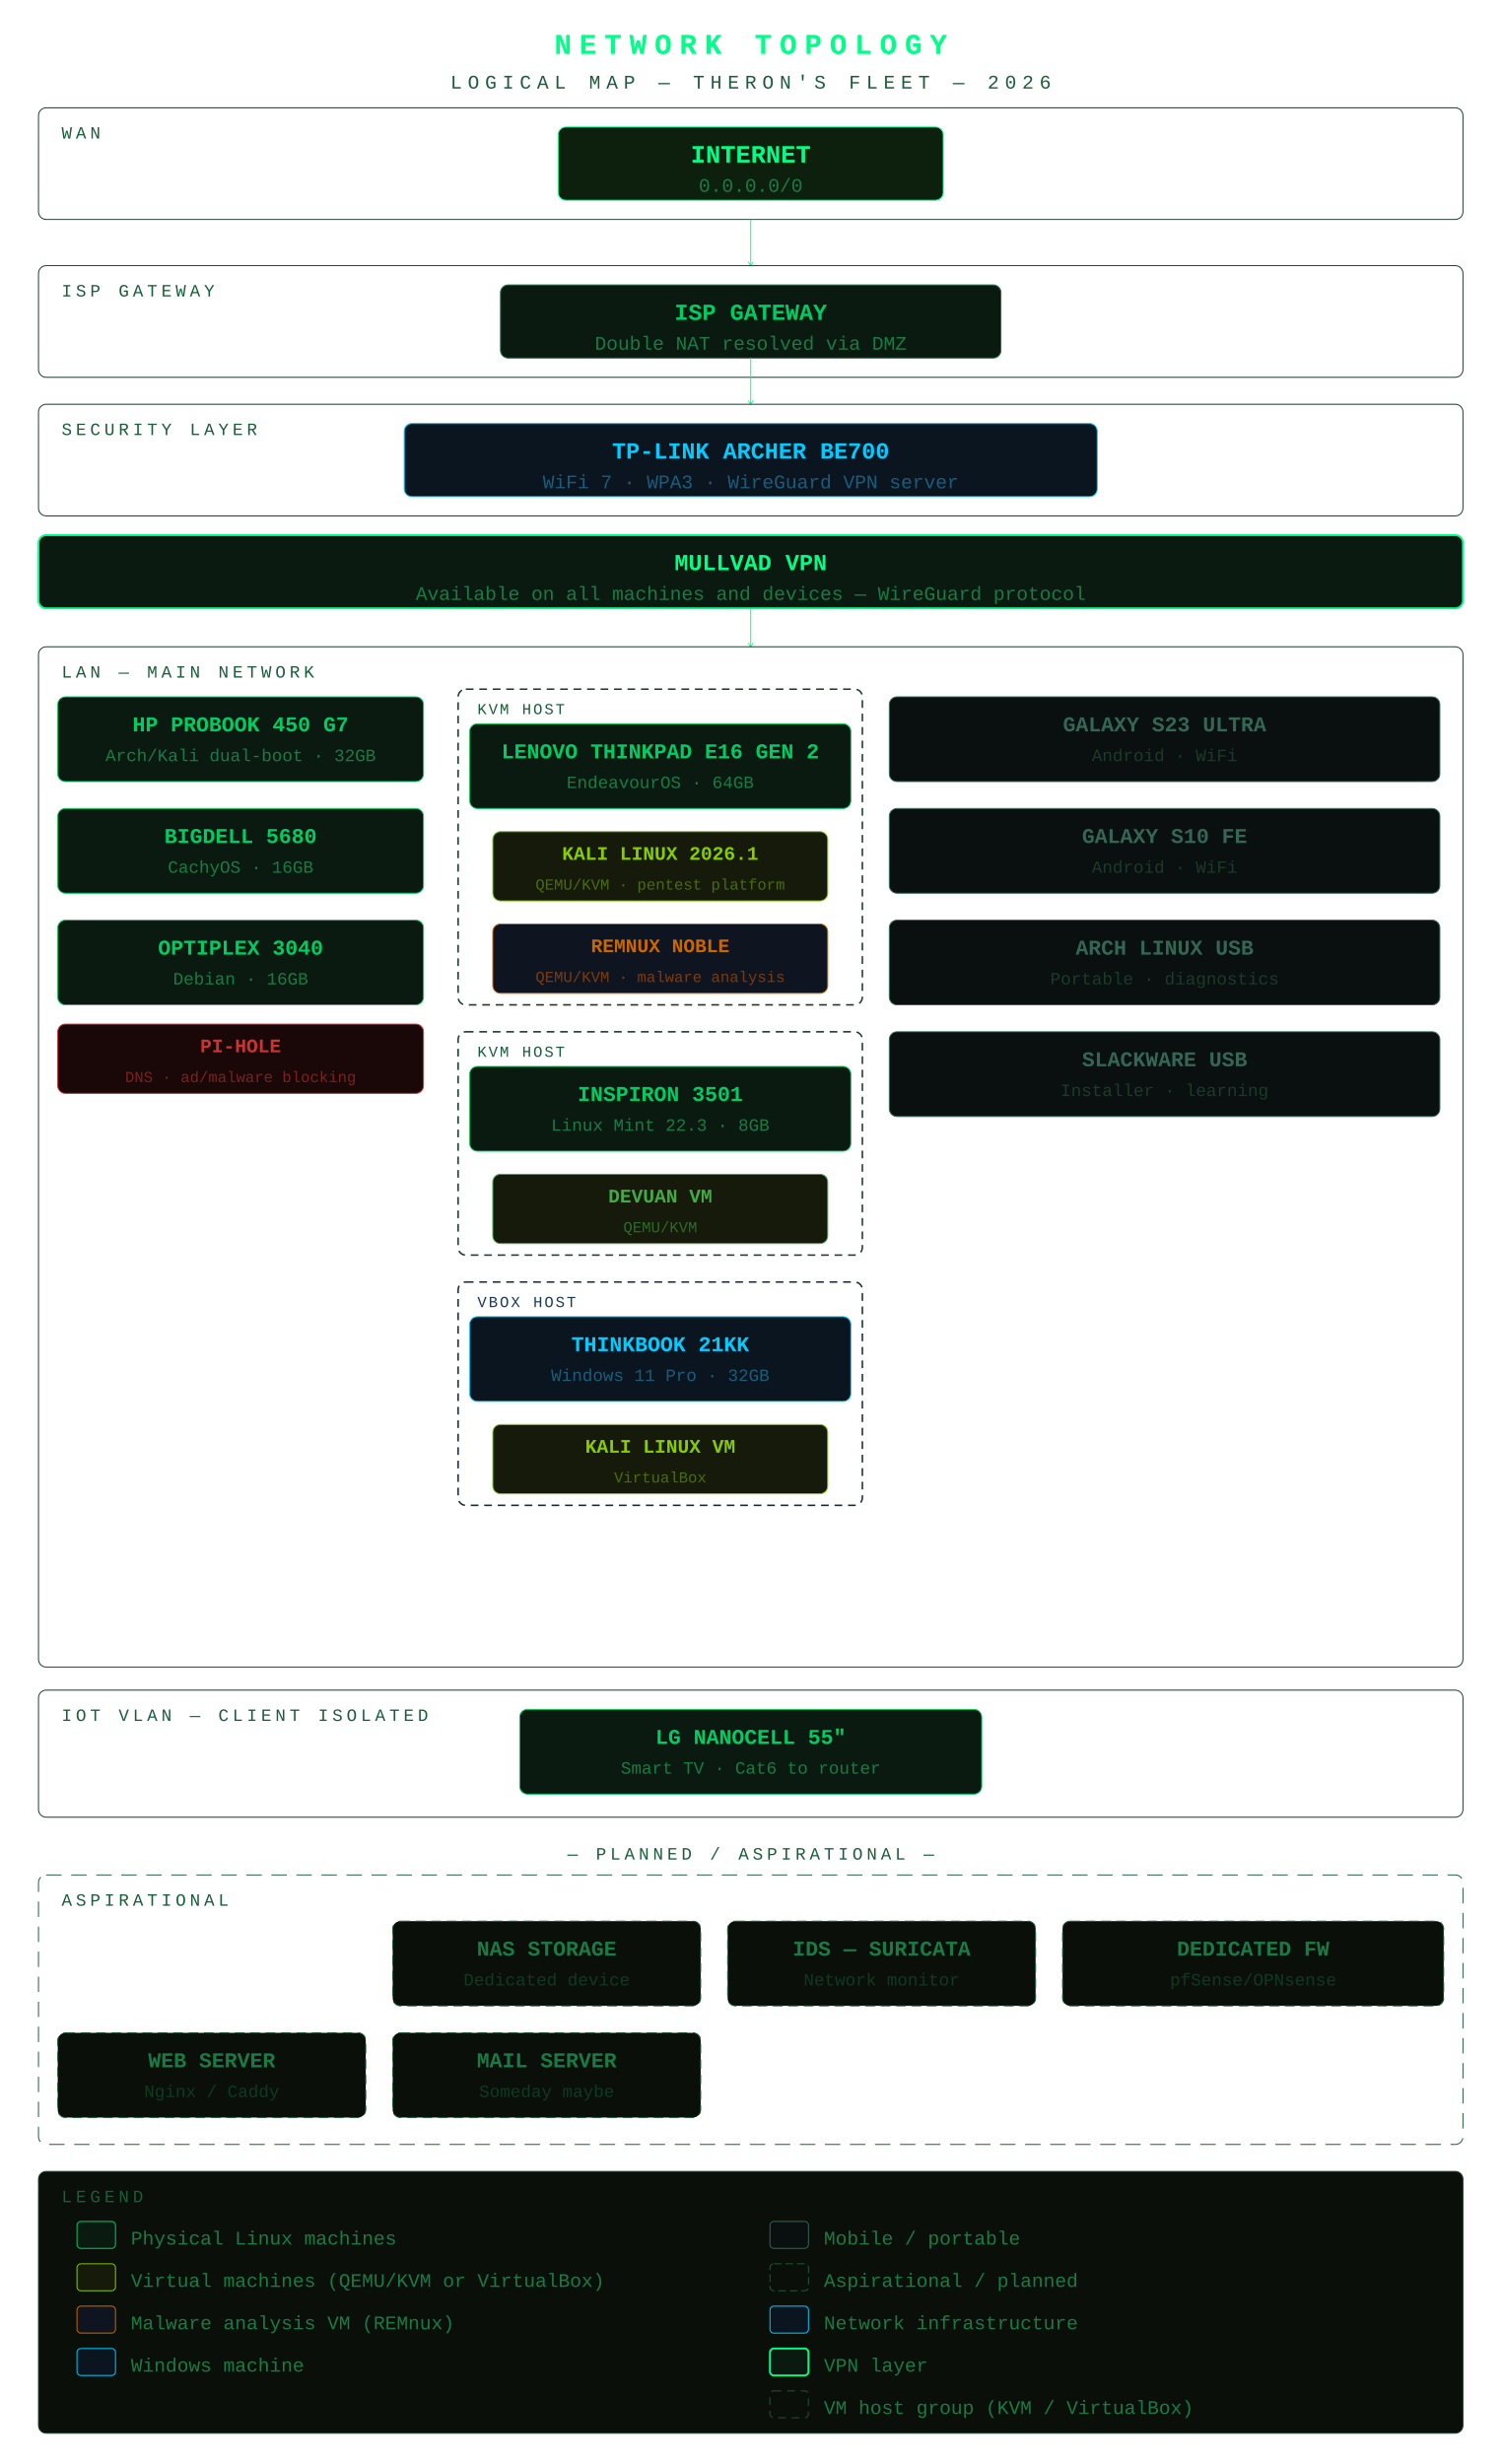
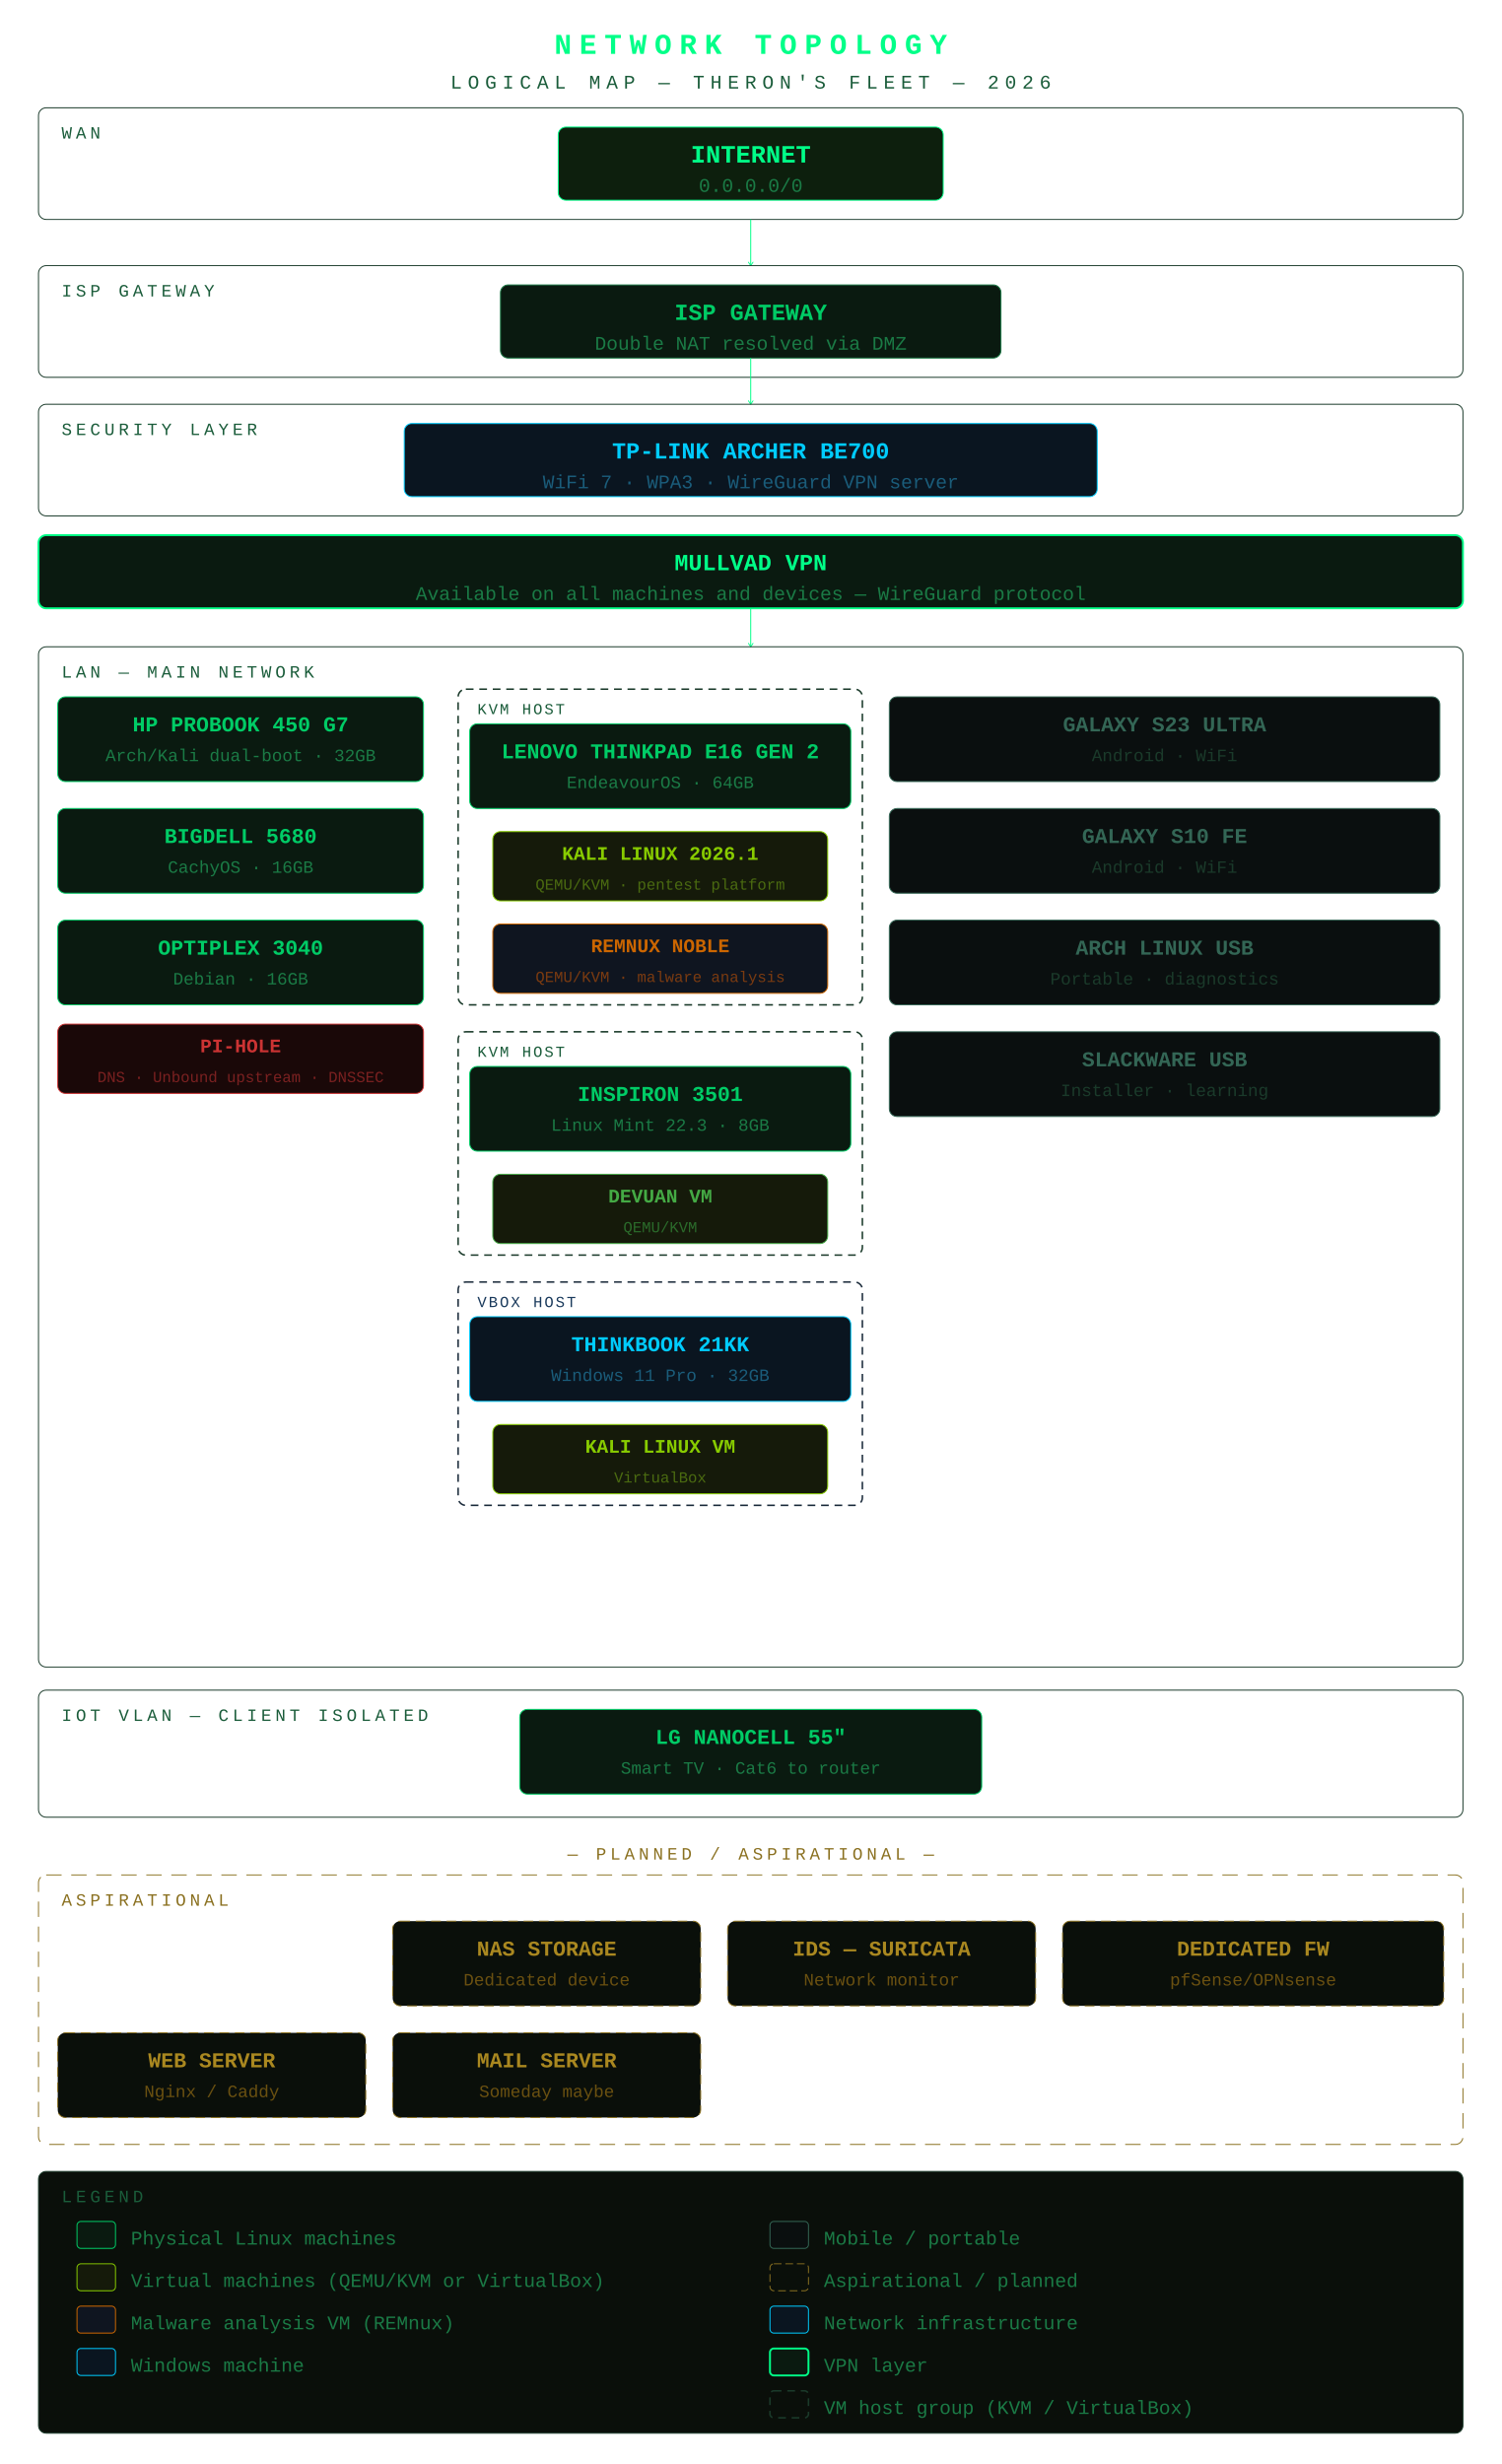
<svg xmlns="http://www.w3.org/2000/svg" width="100%" viewBox="0 0 780 1280" style="background:#0a0f0a;border-radius:8px">
  <defs>
    <marker id="arrow" viewBox="0 0 10 10" refX="8" refY="5" markerWidth="6" markerHeight="6" orient="auto-start-reverse">
      <path d="M2 1L8 5L2 9" fill="none" stroke="context-stroke" stroke-width="1.5" stroke-linecap="round" stroke-linejoin="round" />
    </marker>
  </defs>
  <text font-family="'Courier New',monospace" font-size="15" font-weight="bold" fill="#00ff88" x="390" y="28" text-anchor="middle" letter-spacing="4">NETWORK TOPOLOGY</text>
  <text font-family="'Courier New',monospace" font-size="10" fill="#1a5c3a" x="390" y="46" text-anchor="middle" letter-spacing="3">LOGICAL MAP — THERON'S FLEET — 2026</text>
  <rect x="20" y="56" width="740" height="58" rx="4" fill="none" stroke="#1a3a2a" stroke-width="0.5" />
  <text font-family="'Courier New',monospace" font-size="9" fill="#1a5c3a" x="32" y="72" letter-spacing="2">WAN</text>
  <rect x="290" y="66" width="200" height="38" rx="4" fill="#0d1f0d" stroke="#00ff88" stroke-width="0.5" />
  <text font-family="'Courier New',monospace" font-size="13" font-weight="bold" fill="#00ff88" x="390" y="81" text-anchor="middle" dominant-baseline="central">INTERNET</text>
  <text font-family="'Courier New',monospace" font-size="10" fill="#1a7a45" x="390" y="97" text-anchor="middle" dominant-baseline="central">0.0.0.0/0</text>
  <line x1="390" y1="114" x2="390" y2="138" stroke="#00ff88" stroke-width="0.5" marker-end="url(#arrow)" />
  <rect x="20" y="138" width="740" height="58" rx="4" fill="none" stroke="#1a3a2a" stroke-width="0.5" />
  <text font-family="'Courier New',monospace" font-size="9" fill="#1a5c3a" x="32" y="154" letter-spacing="2">ISP GATEWAY</text>
  <rect x="260" y="148" width="260" height="38" rx="4" fill="#0a1a10" stroke="#1a7a45" stroke-width="0.5" />
  <text font-family="'Courier New',monospace" font-size="12" font-weight="bold" fill="#00cc66" x="390" y="163" text-anchor="middle" dominant-baseline="central">ISP GATEWAY</text>
  <text font-family="'Courier New',monospace" font-size="10" fill="#1a7a45" x="390" y="179" text-anchor="middle" dominant-baseline="central">Double NAT resolved via DMZ</text>
  <line x1="390" y1="186" x2="390" y2="210" stroke="#00ff88" stroke-width="0.5" marker-end="url(#arrow)" />
  <rect x="20" y="210" width="740" height="58" rx="4" fill="none" stroke="#1a3a2a" stroke-width="0.5" />
  <text font-family="'Courier New',monospace" font-size="9" fill="#1a5c3a" x="32" y="226" letter-spacing="2">SECURITY LAYER</text>
  <rect x="210" y="220" width="360" height="38" rx="4" fill="#0a1520" stroke="#00ccff" stroke-width="0.5" />
  <text font-family="'Courier New',monospace" font-size="12" font-weight="bold" fill="#00ccff" x="390" y="235" text-anchor="middle" dominant-baseline="central">TP-LINK ARCHER BE700</text>
  <text font-family="'Courier New',monospace" font-size="10" fill="#1a5c7a" x="390" y="251" text-anchor="middle" dominant-baseline="central">WiFi 7 · WPA3 · WireGuard VPN server</text>
  <rect x="20" y="278" width="740" height="38" rx="4" fill="#0a1a10" stroke="#00ff88" stroke-width="1" />
  <text font-family="'Courier New',monospace" font-size="12" font-weight="bold" fill="#00ff88" x="390" y="293" text-anchor="middle" dominant-baseline="central">MULLVAD VPN</text>
  <text font-family="'Courier New',monospace" font-size="10" fill="#1a7a45" x="390" y="309" text-anchor="middle" dominant-baseline="central">Available on all machines and devices — WireGuard protocol</text>
  <line x1="390" y1="316" x2="390" y2="336" stroke="#00ff88" stroke-width="0.5" marker-end="url(#arrow)" />
  <rect x="20" y="336" width="740" height="530" rx="4" fill="none" stroke="#1a3a2a" stroke-width="0.5" />
  <text font-family="'Courier New',monospace" font-size="9" fill="#1a5c3a" x="32" y="352" letter-spacing="2">LAN — MAIN NETWORK</text>
  <rect x="30" y="362" width="190" height="44" rx="4" fill="#0a1a10" stroke="#00cc66" stroke-width="0.5" />
  <text font-family="'Courier New',monospace" font-size="11" font-weight="bold" fill="#00cc66" x="125" y="377" text-anchor="middle" dominant-baseline="central">HP PROBOOK 450 G7</text>
  <text font-family="'Courier New',monospace" font-size="9" fill="#1a7a45" x="125" y="393" text-anchor="middle" dominant-baseline="central">Arch/Kali dual-boot · 32GB</text>
  <rect x="30" y="420" width="190" height="44" rx="4" fill="#0a1a10" stroke="#00cc66" stroke-width="0.5" />
  <text font-family="'Courier New',monospace" font-size="11" font-weight="bold" fill="#00cc66" x="125" y="435" text-anchor="middle" dominant-baseline="central">BIGDELL 5680</text>
  <text font-family="'Courier New',monospace" font-size="9" fill="#1a7a45" x="125" y="451" text-anchor="middle" dominant-baseline="central">CachyOS · 16GB</text>
  <rect x="30" y="478" width="190" height="44" rx="4" fill="#0a1a10" stroke="#00cc66" stroke-width="0.5" />
  <text font-family="'Courier New',monospace" font-size="11" font-weight="bold" fill="#00cc66" x="125" y="493" text-anchor="middle" dominant-baseline="central">OPTIPLEX 3040</text>
  <text font-family="'Courier New',monospace" font-size="9" fill="#1a7a45" x="125" y="509" text-anchor="middle" dominant-baseline="central">Debian · 16GB</text>
  <rect x="30" y="532" width="190" height="36" rx="4" fill="#1a0808" stroke="#cc3333" stroke-width="0.5" />
  <text font-family="'Courier New',monospace" font-size="10" font-weight="bold" fill="#cc3333" x="125" y="544" text-anchor="middle" dominant-baseline="central">PI-HOLE</text>
-   <text font-family="'Courier New',monospace" font-size="8" fill="#7a2020" x="125" y="560" text-anchor="middle" dominant-baseline="central">DNS · ad/malware blocking</text>
+   <text font-family="'Courier New',monospace" font-size="8" fill="#7a2020" x="125" y="560" text-anchor="middle" dominant-baseline="central">DNS · Unbound upstream · DNSSEC</text>
  <rect x="238" y="358" width="210" height="164" rx="4" fill="none" stroke="#1a3a2a" stroke-width="0.8" stroke-dasharray="4 3" />
  <text font-family="'Courier New',monospace" font-size="8" fill="#1a5c3a" x="248" y="371" letter-spacing="1">KVM HOST</text>
  <rect x="244" y="376" width="198" height="44" rx="4" fill="#0a1a10" stroke="#00cc66" stroke-width="0.5" />
  <text font-family="'Courier New',monospace" font-size="11" font-weight="bold" fill="#00cc66" x="343" y="391" text-anchor="middle" dominant-baseline="central">LENOVO THINKPAD E16 GEN 2</text>
  <text font-family="'Courier New',monospace" font-size="9" fill="#1a7a45" x="343" y="407" text-anchor="middle" dominant-baseline="central">EndeavourOS · 64GB</text>
  <rect x="256" y="432" width="174" height="36" rx="4" fill="#151a0a" stroke="#88cc00" stroke-width="0.5" />
  <text font-family="'Courier New',monospace" font-size="10" font-weight="bold" fill="#88cc00" x="343" y="444" text-anchor="middle" dominant-baseline="central">KALI LINUX 2026.1</text>
  <text font-family="'Courier New',monospace" font-size="8" fill="#4a6a10" x="343" y="460" text-anchor="middle" dominant-baseline="central">QEMU/KVM · pentest platform</text>
  <rect x="256" y="480" width="174" height="36" rx="4" fill="#0f1520" stroke="#cc6600" stroke-width="0.5" />
  <text font-family="'Courier New',monospace" font-size="10" font-weight="bold" fill="#cc6600" x="343" y="492" text-anchor="middle" dominant-baseline="central">REMNUX NOBLE</text>
  <text font-family="'Courier New',monospace" font-size="8" fill="#7a3a10" x="343" y="508" text-anchor="middle" dominant-baseline="central">QEMU/KVM · malware analysis</text>
  <rect x="238" y="536" width="210" height="116" rx="4" fill="none" stroke="#1a3a2a" stroke-width="0.8" stroke-dasharray="4 3" />
  <text font-family="'Courier New',monospace" font-size="8" fill="#1a5c3a" x="248" y="549" letter-spacing="1">KVM HOST</text>
  <rect x="244" y="554" width="198" height="44" rx="4" fill="#0a1a10" stroke="#00cc66" stroke-width="0.5" />
  <text font-family="'Courier New',monospace" font-size="11" font-weight="bold" fill="#00cc66" x="343" y="569" text-anchor="middle" dominant-baseline="central">INSPIRON 3501</text>
  <text font-family="'Courier New',monospace" font-size="9" fill="#1a7a45" x="343" y="585" text-anchor="middle" dominant-baseline="central">Linux Mint 22.3 · 8GB</text>
  <rect x="256" y="610" width="174" height="36" rx="4" fill="#151a0a" stroke="#44aa44" stroke-width="0.5" />
  <text font-family="'Courier New',monospace" font-size="10" font-weight="bold" fill="#44aa44" x="343" y="622" text-anchor="middle" dominant-baseline="central">DEVUAN VM</text>
  <text font-family="'Courier New',monospace" font-size="8" fill="#2a6a2a" x="343" y="638" text-anchor="middle" dominant-baseline="central">QEMU/KVM</text>
  <rect x="238" y="666" width="210" height="116" rx="4" fill="none" stroke="#1a2a3a" stroke-width="0.8" stroke-dasharray="4 3" />
  <text font-family="'Courier New',monospace" font-size="8" fill="#1a3a5c" x="248" y="679" letter-spacing="1">VBOX HOST</text>
  <rect x="244" y="684" width="198" height="44" rx="4" fill="#0a1520" stroke="#00ccff" stroke-width="0.5" />
  <text font-family="'Courier New',monospace" font-size="11" font-weight="bold" fill="#00ccff" x="343" y="699" text-anchor="middle" dominant-baseline="central">THINKBOOK 21KK</text>
  <text font-family="'Courier New',monospace" font-size="9" fill="#1a5c7a" x="343" y="715" text-anchor="middle" dominant-baseline="central">Windows 11 Pro · 32GB</text>
  <rect x="256" y="740" width="174" height="36" rx="4" fill="#151a0a" stroke="#88cc00" stroke-width="0.5" />
  <text font-family="'Courier New',monospace" font-size="10" font-weight="bold" fill="#88cc00" x="343" y="752" text-anchor="middle" dominant-baseline="central">KALI LINUX VM</text>
  <text font-family="'Courier New',monospace" font-size="8" fill="#4a6a10" x="343" y="768" text-anchor="middle" dominant-baseline="central">VirtualBox</text>
  <rect x="462" y="362" width="286" height="44" rx="4" fill="#0a0f0f" stroke="#336655" stroke-width="0.5" />
  <text font-family="'Courier New',monospace" font-size="11" font-weight="bold" fill="#336655" x="605" y="377" text-anchor="middle" dominant-baseline="central">GALAXY S23 ULTRA</text>
  <text font-family="'Courier New',monospace" font-size="9" fill="#1a3a2a" x="605" y="393" text-anchor="middle" dominant-baseline="central">Android · WiFi</text>
  <rect x="462" y="420" width="286" height="44" rx="4" fill="#0a0f0f" stroke="#336655" stroke-width="0.5" />
  <text font-family="'Courier New',monospace" font-size="11" font-weight="bold" fill="#336655" x="605" y="435" text-anchor="middle" dominant-baseline="central">GALAXY S10 FE</text>
  <text font-family="'Courier New',monospace" font-size="9" fill="#1a3a2a" x="605" y="451" text-anchor="middle" dominant-baseline="central">Android · WiFi</text>
  <rect x="462" y="478" width="286" height="44" rx="4" fill="#0a0f0f" stroke="#336655" stroke-width="0.5" />
  <text font-family="'Courier New',monospace" font-size="11" font-weight="bold" fill="#336655" x="605" y="493" text-anchor="middle" dominant-baseline="central">ARCH LINUX USB</text>
  <text font-family="'Courier New',monospace" font-size="9" fill="#1a3a2a" x="605" y="509" text-anchor="middle" dominant-baseline="central">Portable · diagnostics</text>
  <rect x="462" y="536" width="286" height="44" rx="4" fill="#0a0f0f" stroke="#336655" stroke-width="0.5" />
  <text font-family="'Courier New',monospace" font-size="11" font-weight="bold" fill="#336655" x="605" y="551" text-anchor="middle" dominant-baseline="central">SLACKWARE USB</text>
  <text font-family="'Courier New',monospace" font-size="9" fill="#1a3a2a" x="605" y="567" text-anchor="middle" dominant-baseline="central">Installer · learning</text>
  <rect x="20" y="878" width="740" height="66" rx="4" fill="none" stroke="#1a3a2a" stroke-width="0.5" />
  <text font-family="'Courier New',monospace" font-size="9" fill="#1a5c3a" x="32" y="894" letter-spacing="2">IOT VLAN — CLIENT ISOLATED</text>
  <rect x="270" y="888" width="240" height="44" rx="4" fill="#0a1a10" stroke="#00cc66" stroke-width="0.5" />
  <text font-family="'Courier New',monospace" font-size="11" font-weight="bold" fill="#00cc66" x="390" y="903" text-anchor="middle" dominant-baseline="central">LG NANOCELL 55"</text>
  <text font-family="'Courier New',monospace" font-size="9" fill="#1a7a45" x="390" y="919" text-anchor="middle" dominant-baseline="central">Smart TV · Cat6 to router</text>
-   <text font-family="'Courier New',monospace" font-size="9" fill="#1a5c3a" x="390" y="966" text-anchor="middle" letter-spacing="2">— PLANNED / ASPIRATIONAL —</text>
-   <rect x="20" y="974" width="740" height="140" rx="4" fill="none" stroke="#1a5c3a" stroke-width="0.5" stroke-dasharray="8 5" />
-   <text font-family="'Courier New',monospace" font-size="9" fill="#1a5c3a" x="32" y="990" letter-spacing="2">ASPIRATIONAL</text>
-   <rect x="204" y="998" width="160" height="44" rx="4" fill="#0a0f0a" stroke="#1a5c3a" stroke-width="0.5" stroke-dasharray="5 3" />
-   <text font-family="'Courier New',monospace" font-size="11" font-weight="bold" fill="#1a7a45" x="284" y="1013" text-anchor="middle" dominant-baseline="central">NAS STORAGE</text>
-   <text font-family="'Courier New',monospace" font-size="9" fill="#0d3a20" x="284" y="1029" text-anchor="middle" dominant-baseline="central">Dedicated device</text>
-   <rect x="378" y="998" width="160" height="44" rx="4" fill="#0a0f0a" stroke="#1a5c3a" stroke-width="0.5" stroke-dasharray="5 3" />
-   <text font-family="'Courier New',monospace" font-size="11" font-weight="bold" fill="#1a7a45" x="458" y="1013" text-anchor="middle" dominant-baseline="central">IDS — SURICATA</text>
-   <text font-family="'Courier New',monospace" font-size="9" fill="#0d3a20" x="458" y="1029" text-anchor="middle" dominant-baseline="central">Network monitor</text>
-   <rect x="552" y="998" width="198" height="44" rx="4" fill="#0a0f0a" stroke="#1a5c3a" stroke-width="0.5" stroke-dasharray="5 3" />
-   <text font-family="'Courier New',monospace" font-size="11" font-weight="bold" fill="#1a7a45" x="651" y="1013" text-anchor="middle" dominant-baseline="central">DEDICATED FW</text>
-   <text font-family="'Courier New',monospace" font-size="9" fill="#0d3a20" x="651" y="1029" text-anchor="middle" dominant-baseline="central">pfSense/OPNsense</text>
-   <rect x="30" y="1056" width="160" height="44" rx="4" fill="#0a0f0a" stroke="#1a5c3a" stroke-width="0.5" stroke-dasharray="5 3" />
-   <text font-family="'Courier New',monospace" font-size="11" font-weight="bold" fill="#1a7a45" x="110" y="1071" text-anchor="middle" dominant-baseline="central">WEB SERVER</text>
-   <text font-family="'Courier New',monospace" font-size="9" fill="#0d3a20" x="110" y="1087" text-anchor="middle" dominant-baseline="central">Nginx / Caddy</text>
-   <rect x="204" y="1056" width="160" height="44" rx="4" fill="#0a0f0a" stroke="#1a5c3a" stroke-width="0.5" stroke-dasharray="5 3" />
-   <text font-family="'Courier New',monospace" font-size="11" font-weight="bold" fill="#1a7a45" x="284" y="1071" text-anchor="middle" dominant-baseline="central">MAIL SERVER</text>
-   <text font-family="'Courier New',monospace" font-size="9" fill="#0d3a20" x="284" y="1087" text-anchor="middle" dominant-baseline="central">Someday maybe</text>
+   <text font-family="'Courier New',monospace" font-size="9" fill="#8a7020" x="390" y="966" text-anchor="middle" letter-spacing="2">— PLANNED / ASPIRATIONAL —</text>
+   <rect x="20" y="974" width="740" height="140" rx="4" fill="none" stroke="#8a7020" stroke-width="0.5" stroke-dasharray="8 5" />
+   <text font-family="'Courier New',monospace" font-size="9" fill="#8a7020" x="32" y="990" letter-spacing="2">ASPIRATIONAL</text>
+   <rect x="204" y="998" width="160" height="44" rx="4" fill="#0a0f0a" stroke="#8a7020" stroke-width="0.5" stroke-dasharray="5 3" />
+   <text font-family="'Courier New',monospace" font-size="11" font-weight="bold" fill="#aa8820" x="284" y="1013" text-anchor="middle" dominant-baseline="central">NAS STORAGE</text>
+   <text font-family="'Courier New',monospace" font-size="9" fill="#6a5010" x="284" y="1029" text-anchor="middle" dominant-baseline="central">Dedicated device</text>
+   <rect x="378" y="998" width="160" height="44" rx="4" fill="#0a0f0a" stroke="#8a7020" stroke-width="0.5" stroke-dasharray="5 3" />
+   <text font-family="'Courier New',monospace" font-size="11" font-weight="bold" fill="#aa8820" x="458" y="1013" text-anchor="middle" dominant-baseline="central">IDS — SURICATA</text>
+   <text font-family="'Courier New',monospace" font-size="9" fill="#6a5010" x="458" y="1029" text-anchor="middle" dominant-baseline="central">Network monitor</text>
+   <rect x="552" y="998" width="198" height="44" rx="4" fill="#0a0f0a" stroke="#8a7020" stroke-width="0.5" stroke-dasharray="5 3" />
+   <text font-family="'Courier New',monospace" font-size="11" font-weight="bold" fill="#aa8820" x="651" y="1013" text-anchor="middle" dominant-baseline="central">DEDICATED FW</text>
+   <text font-family="'Courier New',monospace" font-size="9" fill="#6a5010" x="651" y="1029" text-anchor="middle" dominant-baseline="central">pfSense/OPNsense</text>
+   <rect x="30" y="1056" width="160" height="44" rx="4" fill="#0a0f0a" stroke="#8a7020" stroke-width="0.5" stroke-dasharray="5 3" />
+   <text font-family="'Courier New',monospace" font-size="11" font-weight="bold" fill="#aa8820" x="110" y="1071" text-anchor="middle" dominant-baseline="central">WEB SERVER</text>
+   <text font-family="'Courier New',monospace" font-size="9" fill="#6a5010" x="110" y="1087" text-anchor="middle" dominant-baseline="central">Nginx / Caddy</text>
+   <rect x="204" y="1056" width="160" height="44" rx="4" fill="#0a0f0a" stroke="#8a7020" stroke-width="0.5" stroke-dasharray="5 3" />
+   <text font-family="'Courier New',monospace" font-size="11" font-weight="bold" fill="#aa8820" x="284" y="1071" text-anchor="middle" dominant-baseline="central">MAIL SERVER</text>
+   <text font-family="'Courier New',monospace" font-size="9" fill="#6a5010" x="284" y="1087" text-anchor="middle" dominant-baseline="central">Someday maybe</text>
  <rect x="20" y="1128" width="740" height="136" rx="4" fill="#0a0f0a" stroke="#1a3a2a" stroke-width="0.5" />
  <text font-family="'Courier New',monospace" font-size="9" fill="#1a5c3a" x="32" y="1144" letter-spacing="2">LEGEND</text>
  <rect x="40" y="1154" width="20" height="14" rx="2" fill="#0a1a10" stroke="#00cc66" stroke-width="0.5" />
  <text font-family="'Courier New',monospace" font-size="10" fill="#1a7a45" x="68" y="1166">Physical Linux machines</text>
  <rect x="40" y="1176" width="20" height="14" rx="2" fill="#151a0a" stroke="#88cc00" stroke-width="0.5" />
  <text font-family="'Courier New',monospace" font-size="10" fill="#1a7a45" x="68" y="1188">Virtual machines (QEMU/KVM or VirtualBox)</text>
  <rect x="40" y="1198" width="20" height="14" rx="2" fill="#0f1520" stroke="#cc6600" stroke-width="0.5" />
  <text font-family="'Courier New',monospace" font-size="10" fill="#1a7a45" x="68" y="1210">Malware analysis VM (REMnux)</text>
  <rect x="40" y="1220" width="20" height="14" rx="2" fill="#0a1520" stroke="#00ccff" stroke-width="0.5" />
  <text font-family="'Courier New',monospace" font-size="10" fill="#1a7a45" x="68" y="1232">Windows machine</text>
  <rect x="400" y="1154" width="20" height="14" rx="2" fill="#0a0f0f" stroke="#336655" stroke-width="0.5" />
  <text font-family="'Courier New',monospace" font-size="10" fill="#1a7a45" x="428" y="1166">Mobile / portable</text>
-   <rect x="400" y="1176" width="20" height="14" rx="2" fill="#0a0f0a" stroke="#1a5c3a" stroke-width="0.5" stroke-dasharray="4 2" />
+   <rect x="400" y="1176" width="20" height="14" rx="2" fill="#0a0f0a" stroke="#8a7020" stroke-width="0.5" stroke-dasharray="4 2" />
  <text font-family="'Courier New',monospace" font-size="10" fill="#1a7a45" x="428" y="1188">Aspirational / planned</text>
  <rect x="400" y="1198" width="20" height="14" rx="2" fill="#0a1520" stroke="#00ccff" stroke-width="0.5" />
  <text font-family="'Courier New',monospace" font-size="10" fill="#1a7a45" x="428" y="1210">Network infrastructure</text>
  <rect x="400" y="1220" width="20" height="14" rx="2" fill="#0a1a10" stroke="#00ff88" stroke-width="1" />
  <text font-family="'Courier New',monospace" font-size="10" fill="#1a7a45" x="428" y="1232">VPN layer</text>
  <rect x="400" y="1242" width="20" height="14" rx="2" fill="none" stroke="#1a3a2a" stroke-width="0.8" stroke-dasharray="4 3" />
  <text font-family="'Courier New',monospace" font-size="10" fill="#1a7a45" x="428" y="1254">VM host group (KVM / VirtualBox)</text>
</svg>
